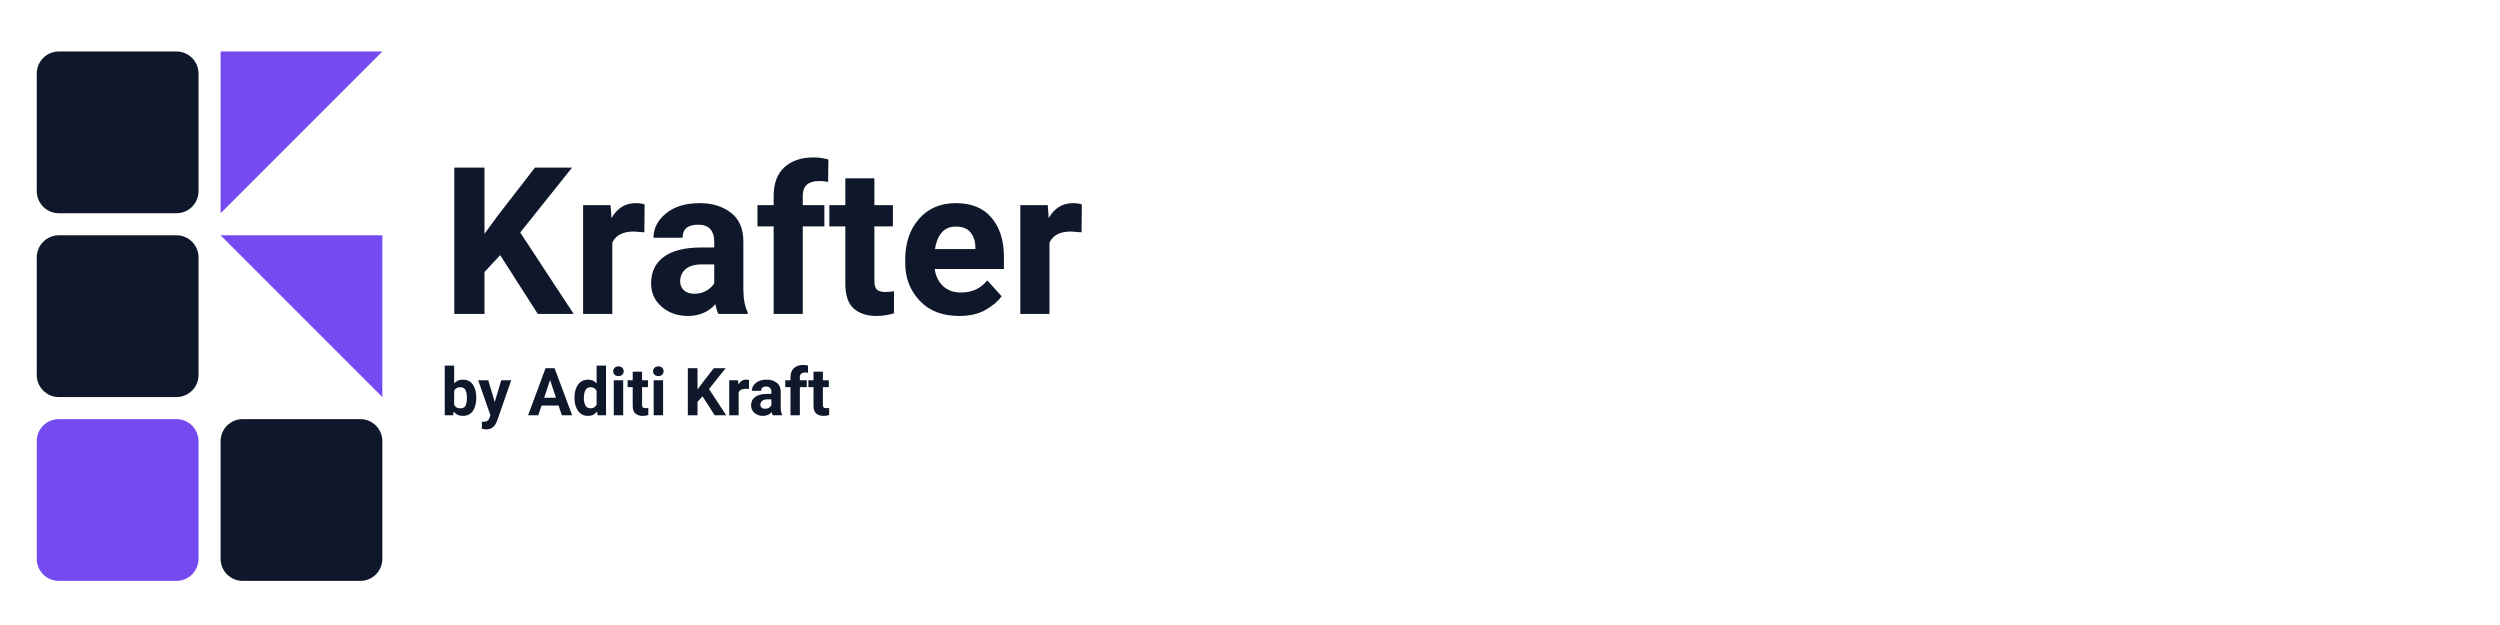
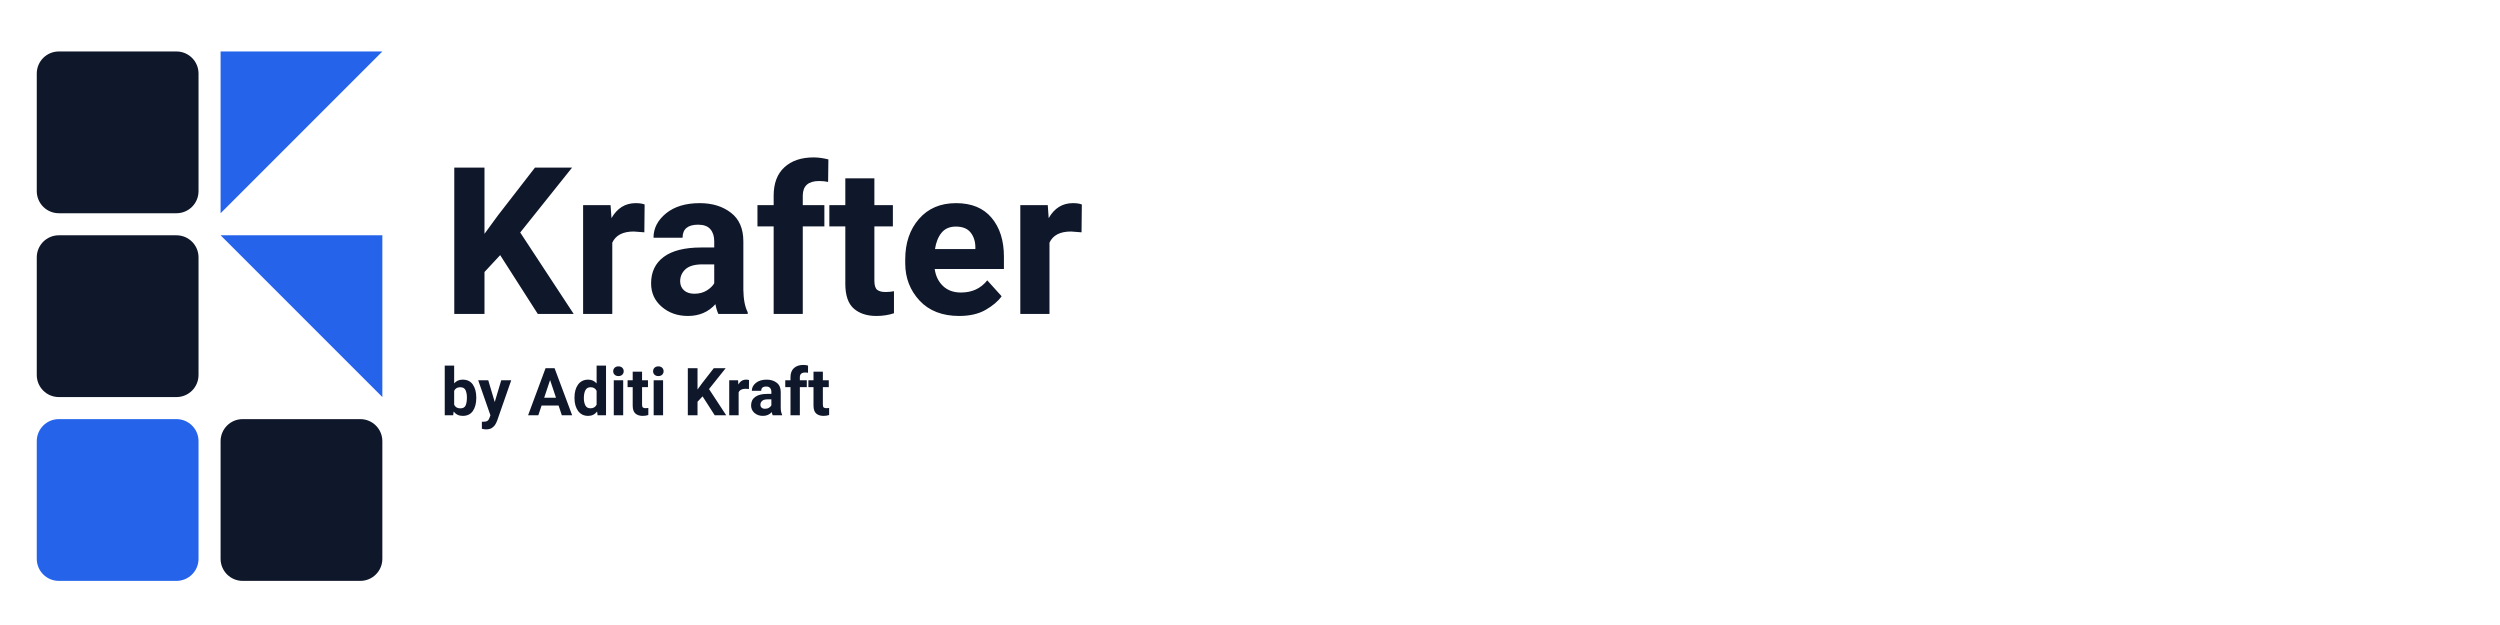
<svg xmlns="http://www.w3.org/2000/svg" viewBox="0 0 320 170" width="320" height="80" preserveAspectRatio="xMinYMid meet">
  <defs>
    <style>
            .k-nav { fill: #0F172A; }
-             .k-grn { fill: #764AF1; }
+             .k-grn { fill: #2563EB; }
            .brand { font-family: 'Segoe UI', Roboto, Arial, sans-serif; font-weight: 700; fill: #0F172A; }
            .tag { font-family: 'Segoe UI', Roboto, Arial, sans-serif; font-weight: 600; fill: #0F172A; }
        </style>
  </defs>
  <g id="icon" transform="translate(0,6)">
    <rect x="10" y="8" width="44" height="44" rx="6" class="k-nav" />
    <polygon points="60,8 104,8 60,52" class="k-grn" />
    <rect x="10" y="58" width="44" height="44" rx="6" class="k-nav" />
    <polygon points="60,58 104,58 104,102" class="k-grn" />
    <rect x="10" y="108" width="44" height="44" rx="6" class="k-grn" />
    <rect x="60" y="108" width="44" height="44" rx="6" class="k-nav" />
  </g>
  <text x="120" y="90" text-anchor="start" dominant-baseline="middle">
    <tspan class="brand" x="120" dy="-20" font-size="56">Krafter</tspan>
    <tspan class="tag" x="120" dy="38" font-size="18">by Aditi Kraft</tspan>
  </text>
</svg>
